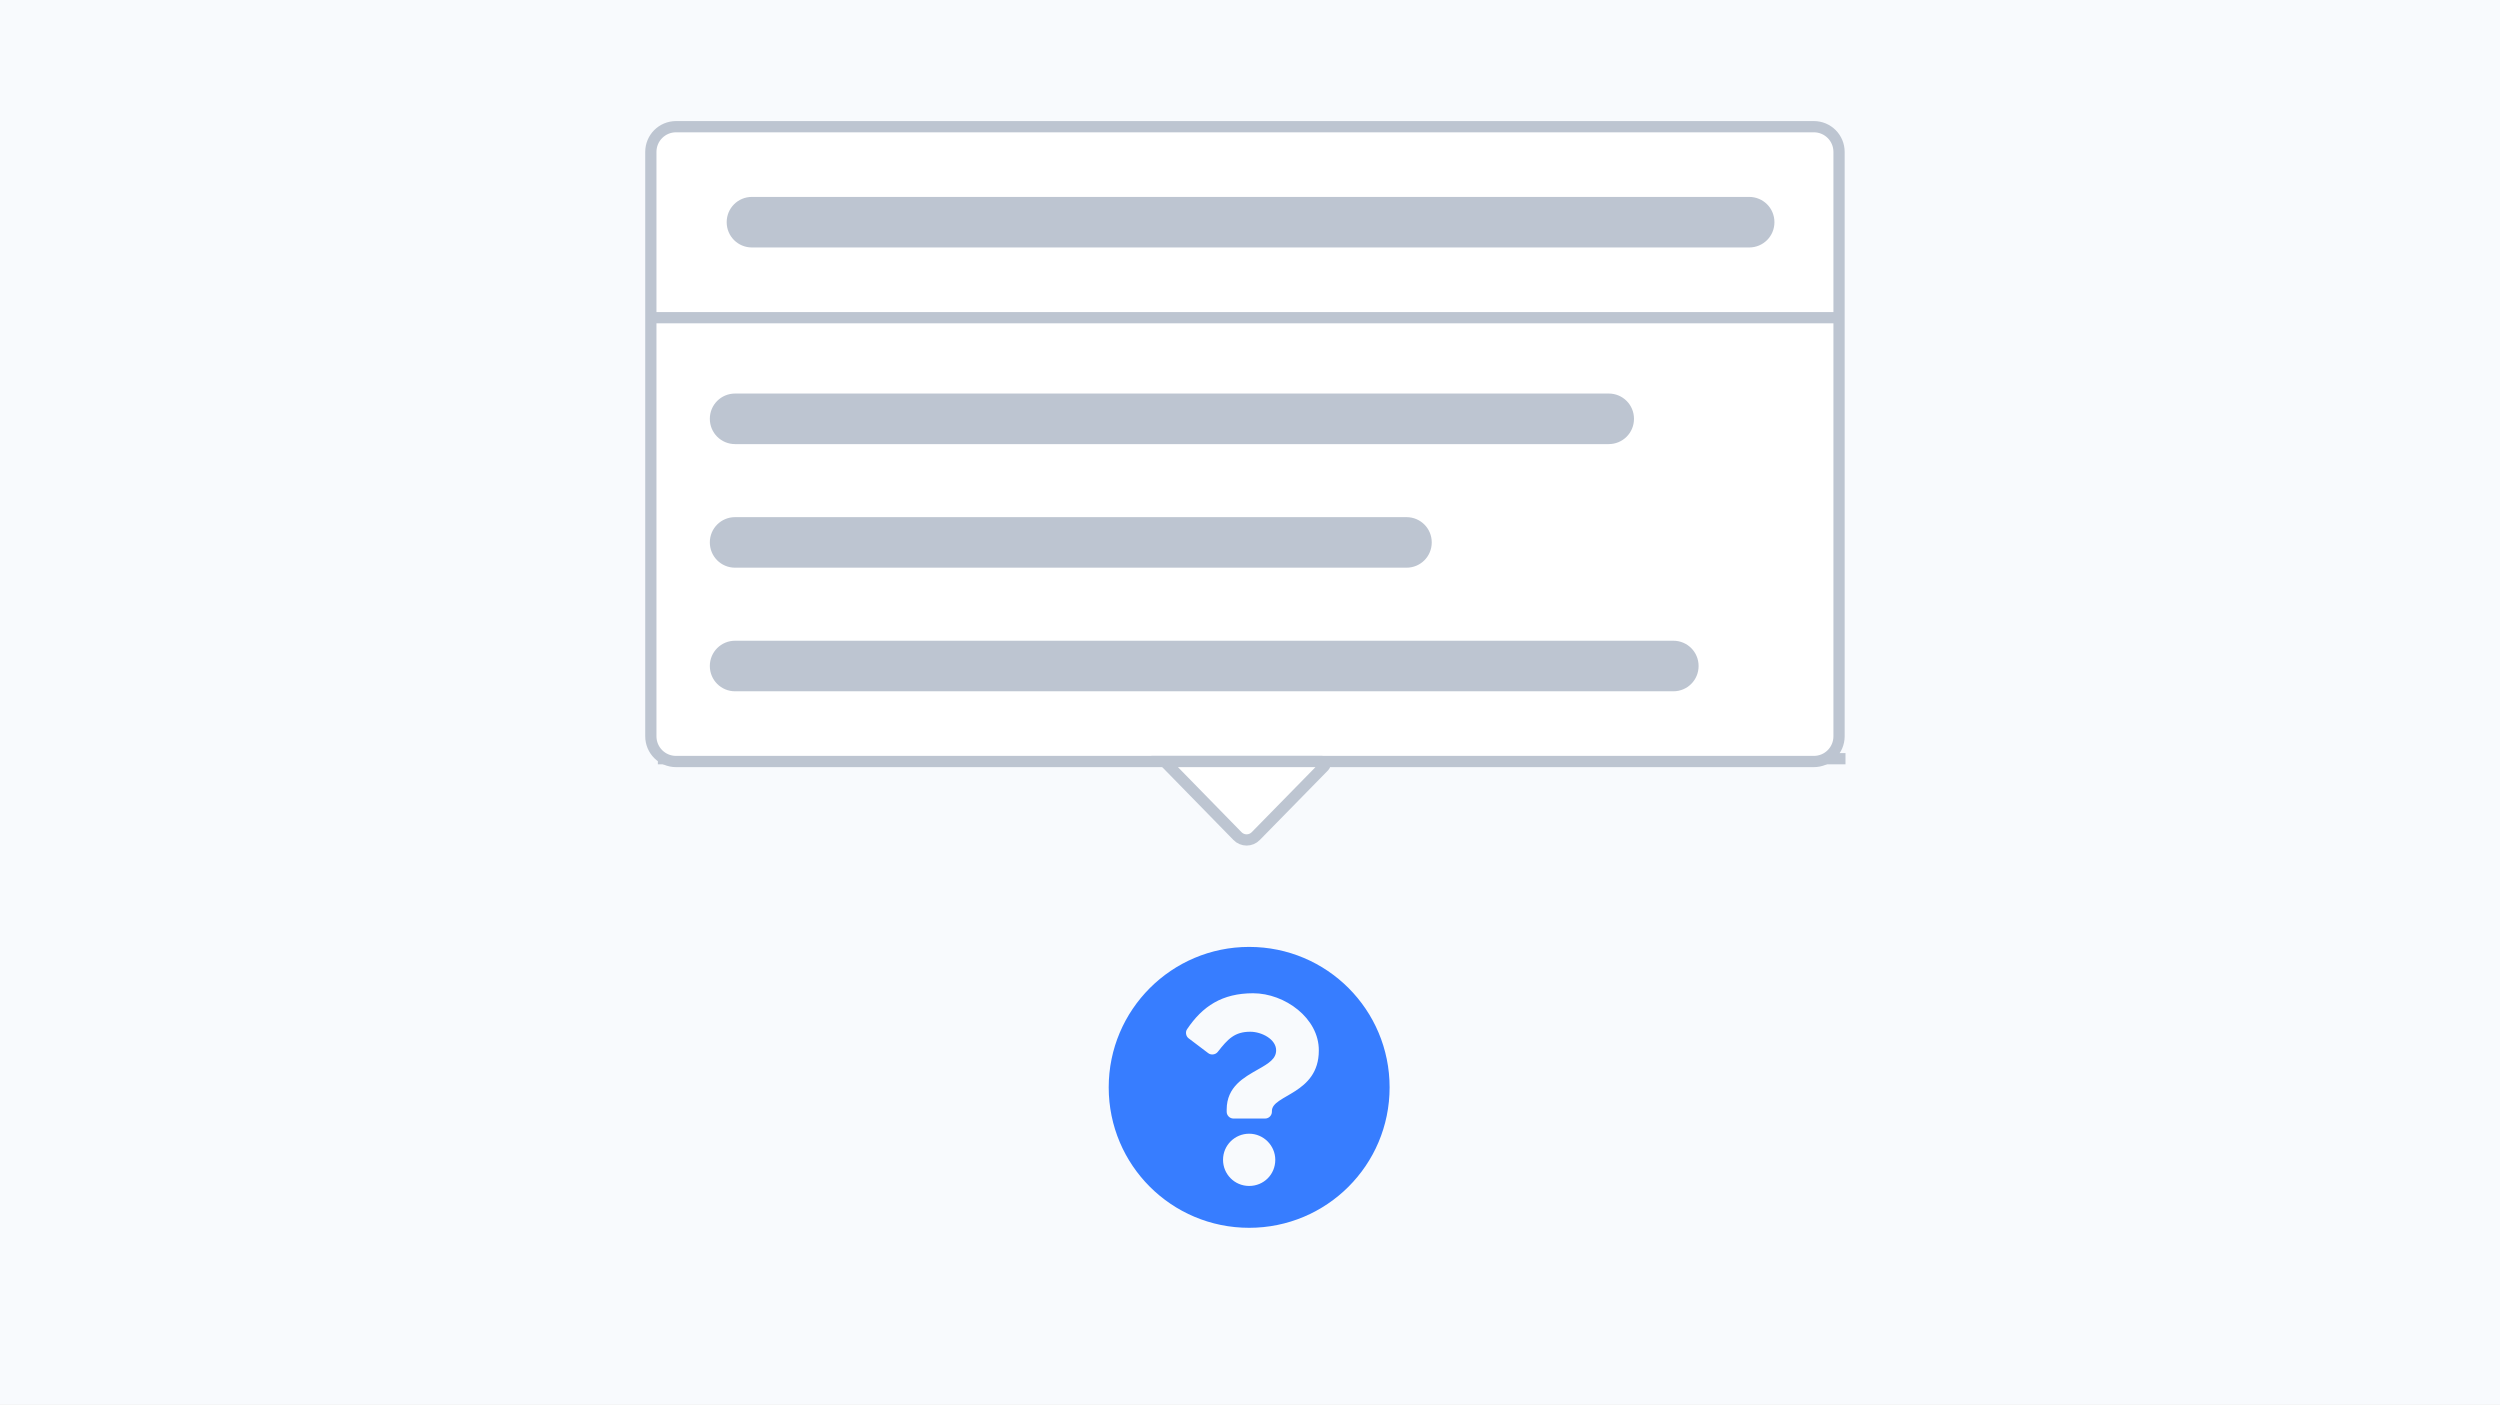
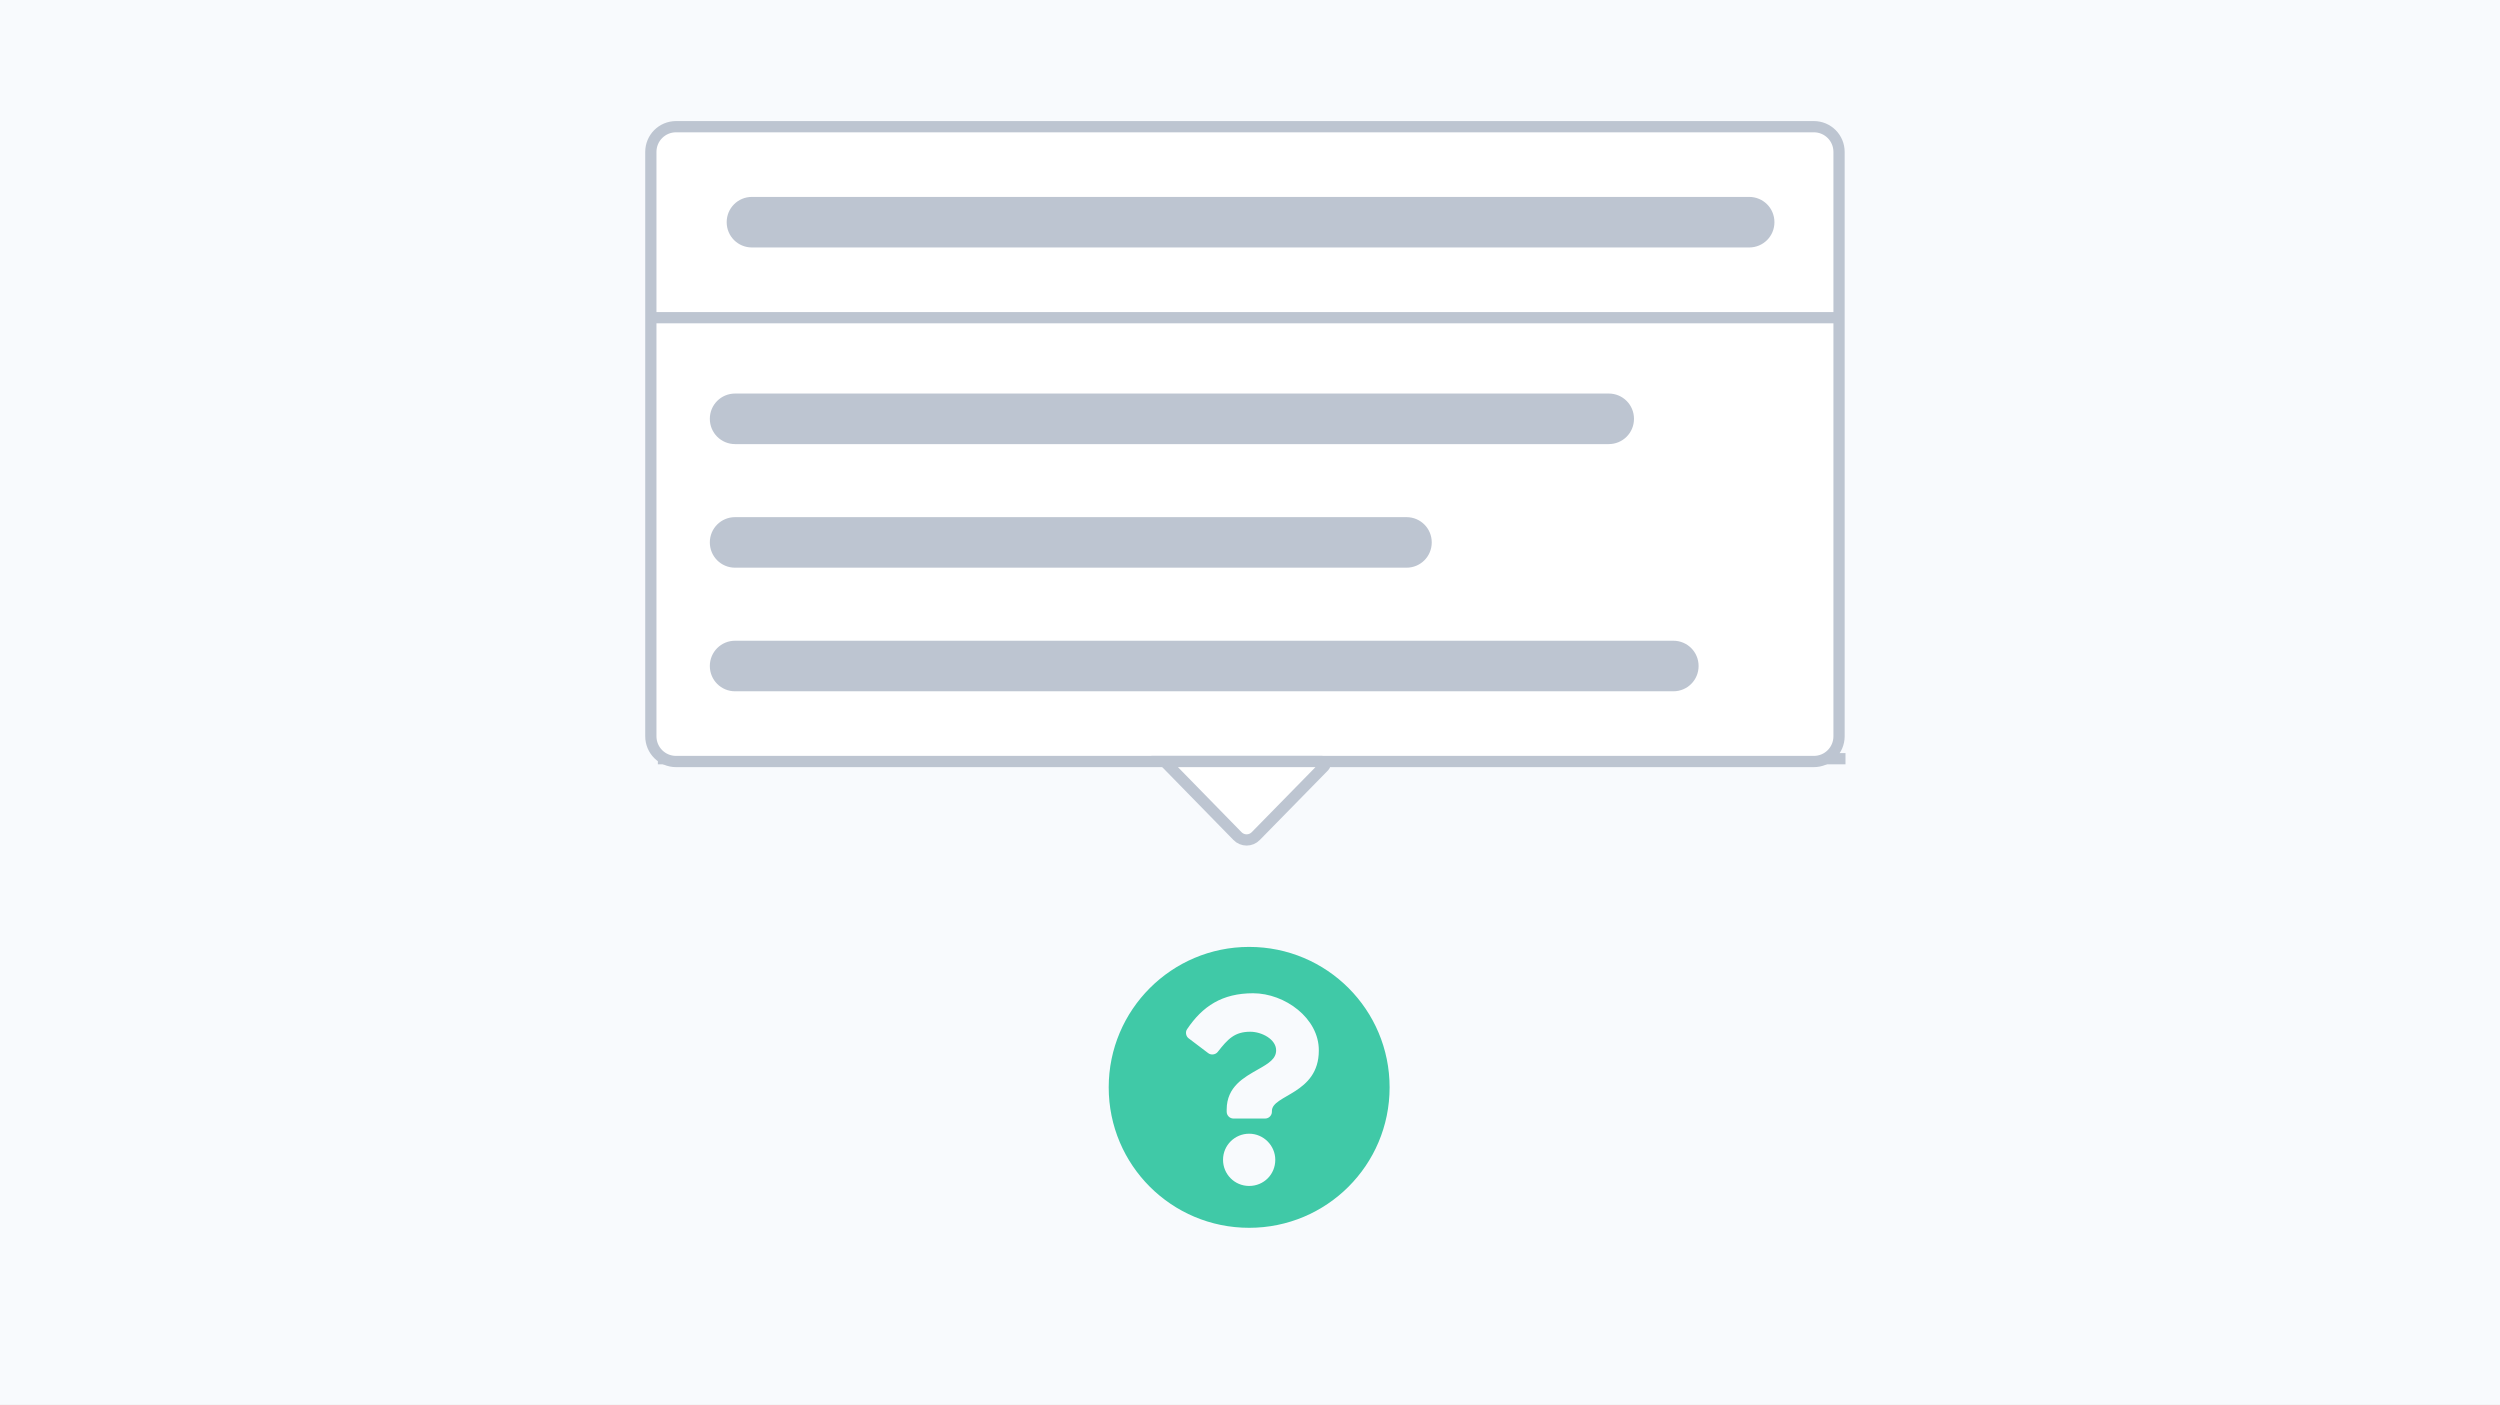
<svg xmlns="http://www.w3.org/2000/svg" version="1.1" id="Layer_1" x="0px" y="0px" viewBox="0 0 890 500" style="enable-background:new 0 0 890 500;" xml:space="preserve">
  <style type="text/css">
	.st0{fill:#F8FAFD;}
- 	.st1{fill:#377dff;}
+ 	.st1{fill:#40C9A7;}
	.st2{fill:none;stroke:#BDC5D1;stroke-width:4;}
	.st3{fill:#BDC5D1;}
	.st4{fill:#FFFFFF;stroke:#BDC5D1;stroke-width:4;}
</style>
  <rect class="st0" width="890" height="500" />
  <path class="st1" d="M494.7,387.1c0,27.7-22.4,50-50,50c-27.6,0-50-22.3-50-50c0-27.6,22.4-50,50-50  C472.4,337.1,494.7,359.5,494.7,387.1z M446.1,353.6c-11,0-18,4.6-23.5,12.8c-0.7,1-0.4,2.5,0.5,3.2l7,5.3c1,0.8,2.6,0.6,3.4-0.4  c3.6-4.6,6-7.2,11.6-7.2c4.1,0,9.2,2.7,9.2,6.6c0,3-2.5,4.6-6.6,6.9c-4.7,2.7-11,6-11,14.2v0.8c0,1.3,1.1,2.4,2.4,2.4h11.3  c1.3,0,2.4-1.1,2.4-2.4v-0.3c0-5.8,16.7-6,16.7-21.5C469.6,362.5,457.4,353.6,446.1,353.6L446.1,353.6z M444.7,403.6  c-5.1,0-9.3,4.1-9.3,9.3c0,5.1,4.1,9.3,9.3,9.3c5.2,0,9.3-4.1,9.3-9.3C454,407.8,449.8,403.6,444.7,403.6z" />
  <line class="st2" x1="234.2" y1="270.1" x2="657" y2="270.1" />
  <path class="st3" d="M269.2,227.1h355c5,0,9,4,9,9l0,0c0,5-4,9-9,9h-355c-5,0-9-4-9-9l0,0C260.2,231.1,264.2,227.1,269.2,227.1z" />
  <path class="st4" d="M240.7,45.1h405c5,0,9,4,9,9v208c0,5-4,9-9,9h-405c-5,0-9-4-9-9v-208C231.7,49.1,235.7,45.1,240.7,45.1z" />
  <line class="st2" x1="232.7" y1="113.1" x2="655.5" y2="113.1" />
  <path class="st3" d="M267.7,70.1h355c5,0,9,4,9,9l0,0c0,5-4,9-9,9h-355c-5,0-9-4-9-9l0,0C258.7,74.1,262.7,70.1,267.7,70.1z" />
  <path class="st3" d="M261.7,140.1h311c5,0,9,4,9,9l0,0c0,5-4,9-9,9h-311c-5,0-9-4-9-9l0,0C252.7,144.1,256.7,140.1,261.7,140.1z" />
  <path class="st3" d="M261.7,184.1h239c5,0,9,4,9,9l0,0c0,5-4,9-9,9h-239c-5,0-9-4-9-9l0,0C252.7,188.1,256.7,184.1,261.7,184.1z" />
  <path class="st3" d="M261.7,228.1h334c5,0,9,4,9,9l0,0c0,5-4,9-9,9h-334c-5,0-9-4-9-9l0,0C252.7,232.1,256.7,228.1,261.7,228.1z" />
  <path class="st4" d="M440.5,297.6l-25.9-26.5l0,0h56.1c0.9,0,1.3,1.1,0.7,1.7l-24.3,24.8C445.3,299.5,442.3,299.5,440.5,297.6z" />
</svg>
